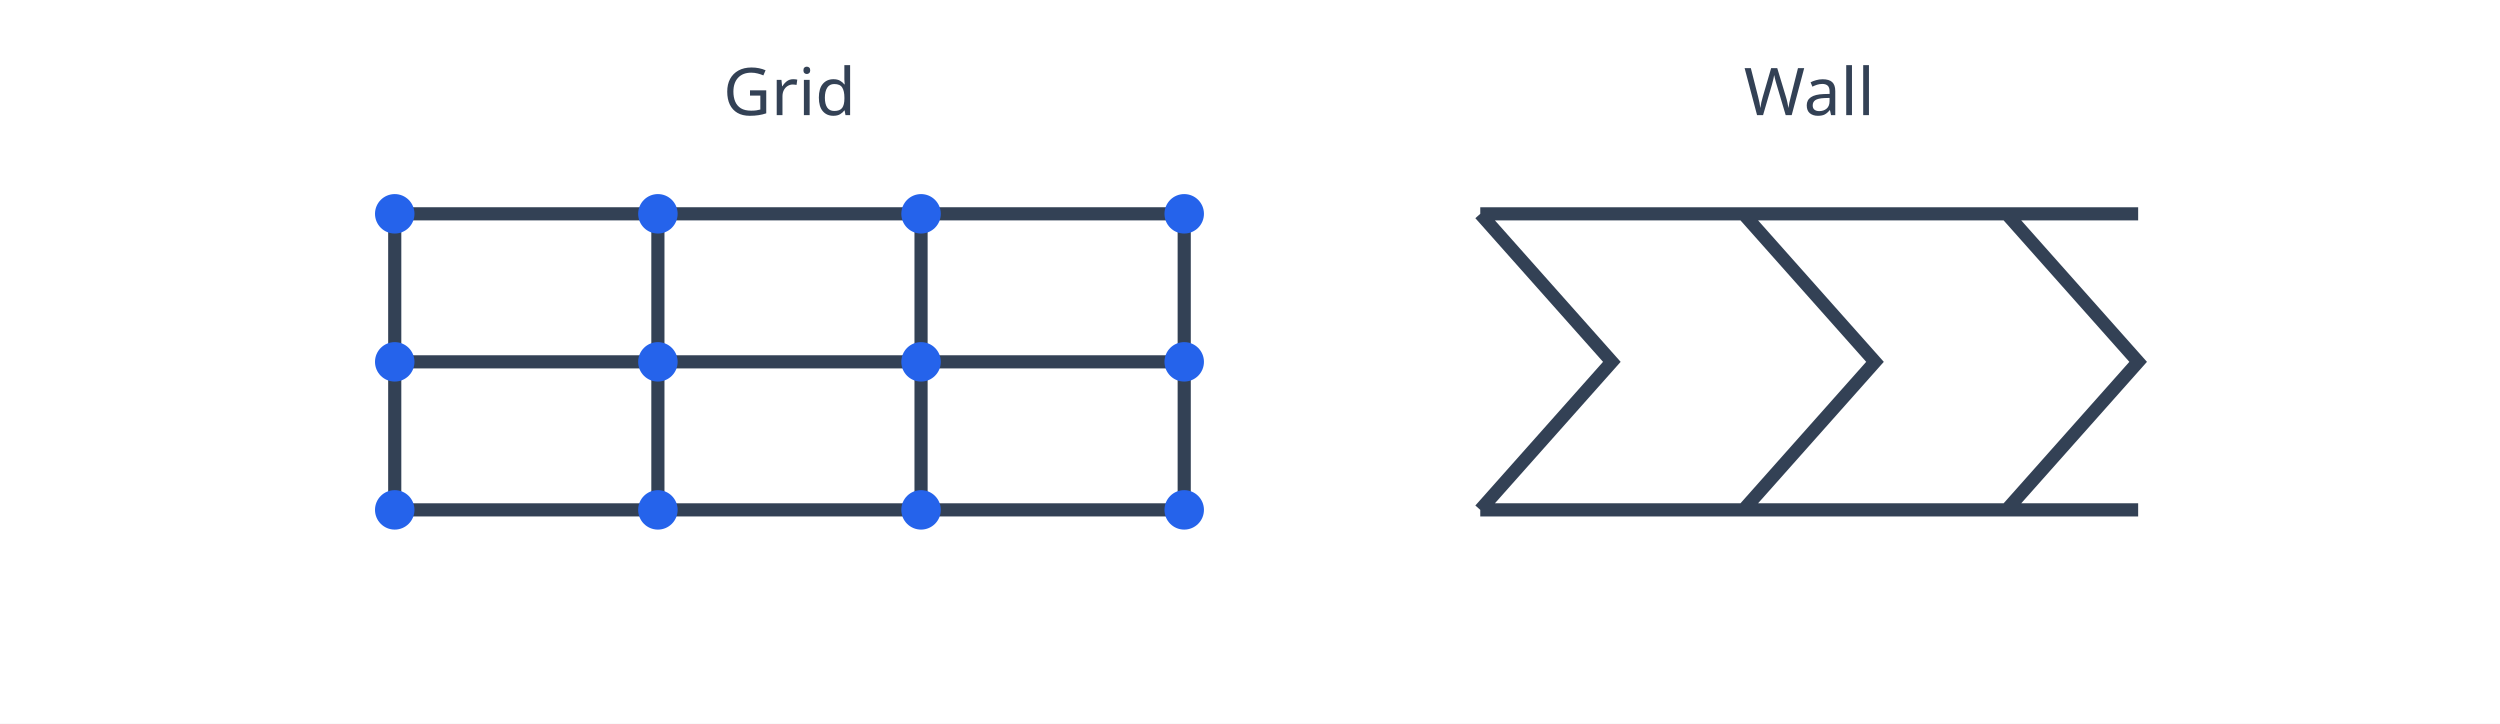
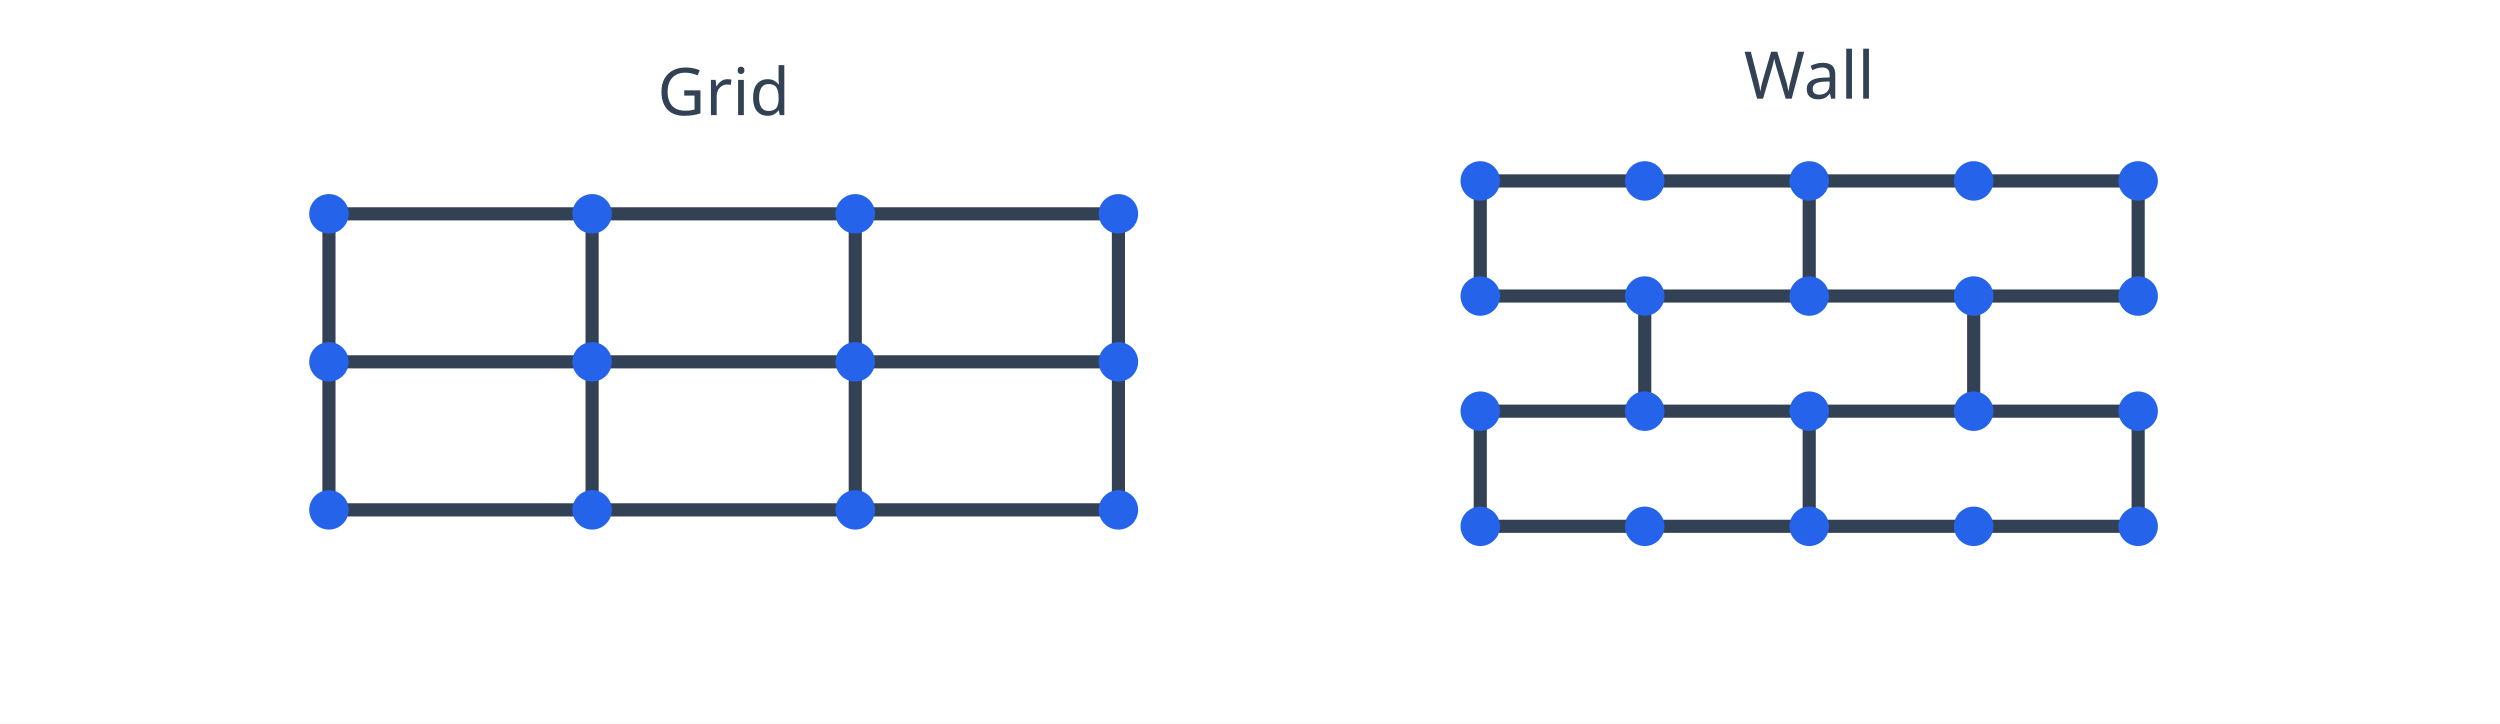
<svg xmlns="http://www.w3.org/2000/svg" width="760" height="220" viewBox="0 0 760 220">
  <rect width="100%" height="100%" fill="white" />
-   <g fill="none" stroke="#334155" stroke-width="4">
-     <path d="M120 65H360M120 110H360M120 155H360M120 65V155M200 65V155M280 65V155M360 65V155" />
-     <path d="M450 65H650M450 155H650M450 65L490 110L450 155M530 65L570 110L530 155M610 65L650 110L610 155" />
+   <g fill="none" stroke="#334155" stroke-width="4" stroke-linecap="round">
+     <path d="M100 65H340M100 110H340M100 155H340M100 65V155M180 65V155M260 65V155M340 65V155" />
+     <path d="M450 55H650M450 90H650M450 125H650M450 160H650M450 55V90M550 55V90M650 55V90M500 90V125M600 90V125M450 125V160M550 125V160M650 125V160" />
  </g>
  <g fill="#2563eb">
-     <circle cx="120" cy="65" r="6" />
-     <circle cx="200" cy="65" r="6" />
-     <circle cx="280" cy="65" r="6" />
-     <circle cx="360" cy="65" r="6" />
-     <circle cx="120" cy="110" r="6" />
-     <circle cx="200" cy="110" r="6" />
-     <circle cx="280" cy="110" r="6" />
-     <circle cx="360" cy="110" r="6" />
-     <circle cx="120" cy="155" r="6" />
-     <circle cx="200" cy="155" r="6" />
-     <circle cx="280" cy="155" r="6" />
-     <circle cx="360" cy="155" r="6" />
+     <circle cx="100" cy="65" r="6" />
+     <circle cx="180" cy="65" r="6" />
+     <circle cx="260" cy="65" r="6" />
+     <circle cx="340" cy="65" r="6" />
+     <circle cx="100" cy="110" r="6" />
+     <circle cx="180" cy="110" r="6" />
+     <circle cx="260" cy="110" r="6" />
+     <circle cx="340" cy="110" r="6" />
+     <circle cx="100" cy="155" r="6" />
+     <circle cx="180" cy="155" r="6" />
+     <circle cx="260" cy="155" r="6" />
+     <circle cx="340" cy="155" r="6" />
+     <circle cx="450" cy="55" r="6" />
+     <circle cx="500" cy="55" r="6" />
+     <circle cx="550" cy="55" r="6" />
+     <circle cx="600" cy="55" r="6" />
+     <circle cx="650" cy="55" r="6" />
+     <circle cx="450" cy="90" r="6" />
+     <circle cx="500" cy="90" r="6" />
+     <circle cx="550" cy="90" r="6" />
+     <circle cx="600" cy="90" r="6" />
+     <circle cx="650" cy="90" r="6" />
+     <circle cx="450" cy="125" r="6" />
+     <circle cx="500" cy="125" r="6" />
+     <circle cx="550" cy="125" r="6" />
+     <circle cx="600" cy="125" r="6" />
+     <circle cx="650" cy="125" r="6" />
+     <circle cx="450" cy="160" r="6" />
+     <circle cx="500" cy="160" r="6" />
+     <circle cx="550" cy="160" r="6" />
+     <circle cx="600" cy="160" r="6" />
+     <circle cx="650" cy="160" r="6" />
  </g>
-   <text x="240" y="35" text-anchor="middle" font-family="system-ui,sans-serif" font-size="20" fill="#334155">Grid</text>
-   <text x="550" y="35" text-anchor="middle" font-family="system-ui,sans-serif" font-size="20" fill="#334155">Wall</text>
+   <text x="220" y="35" text-anchor="middle" font-family="system-ui,sans-serif" font-size="20" fill="#334155">Grid</text>
+   <text x="550" y="30" text-anchor="middle" font-family="system-ui,sans-serif" font-size="20" fill="#334155">Wall</text>
</svg>
